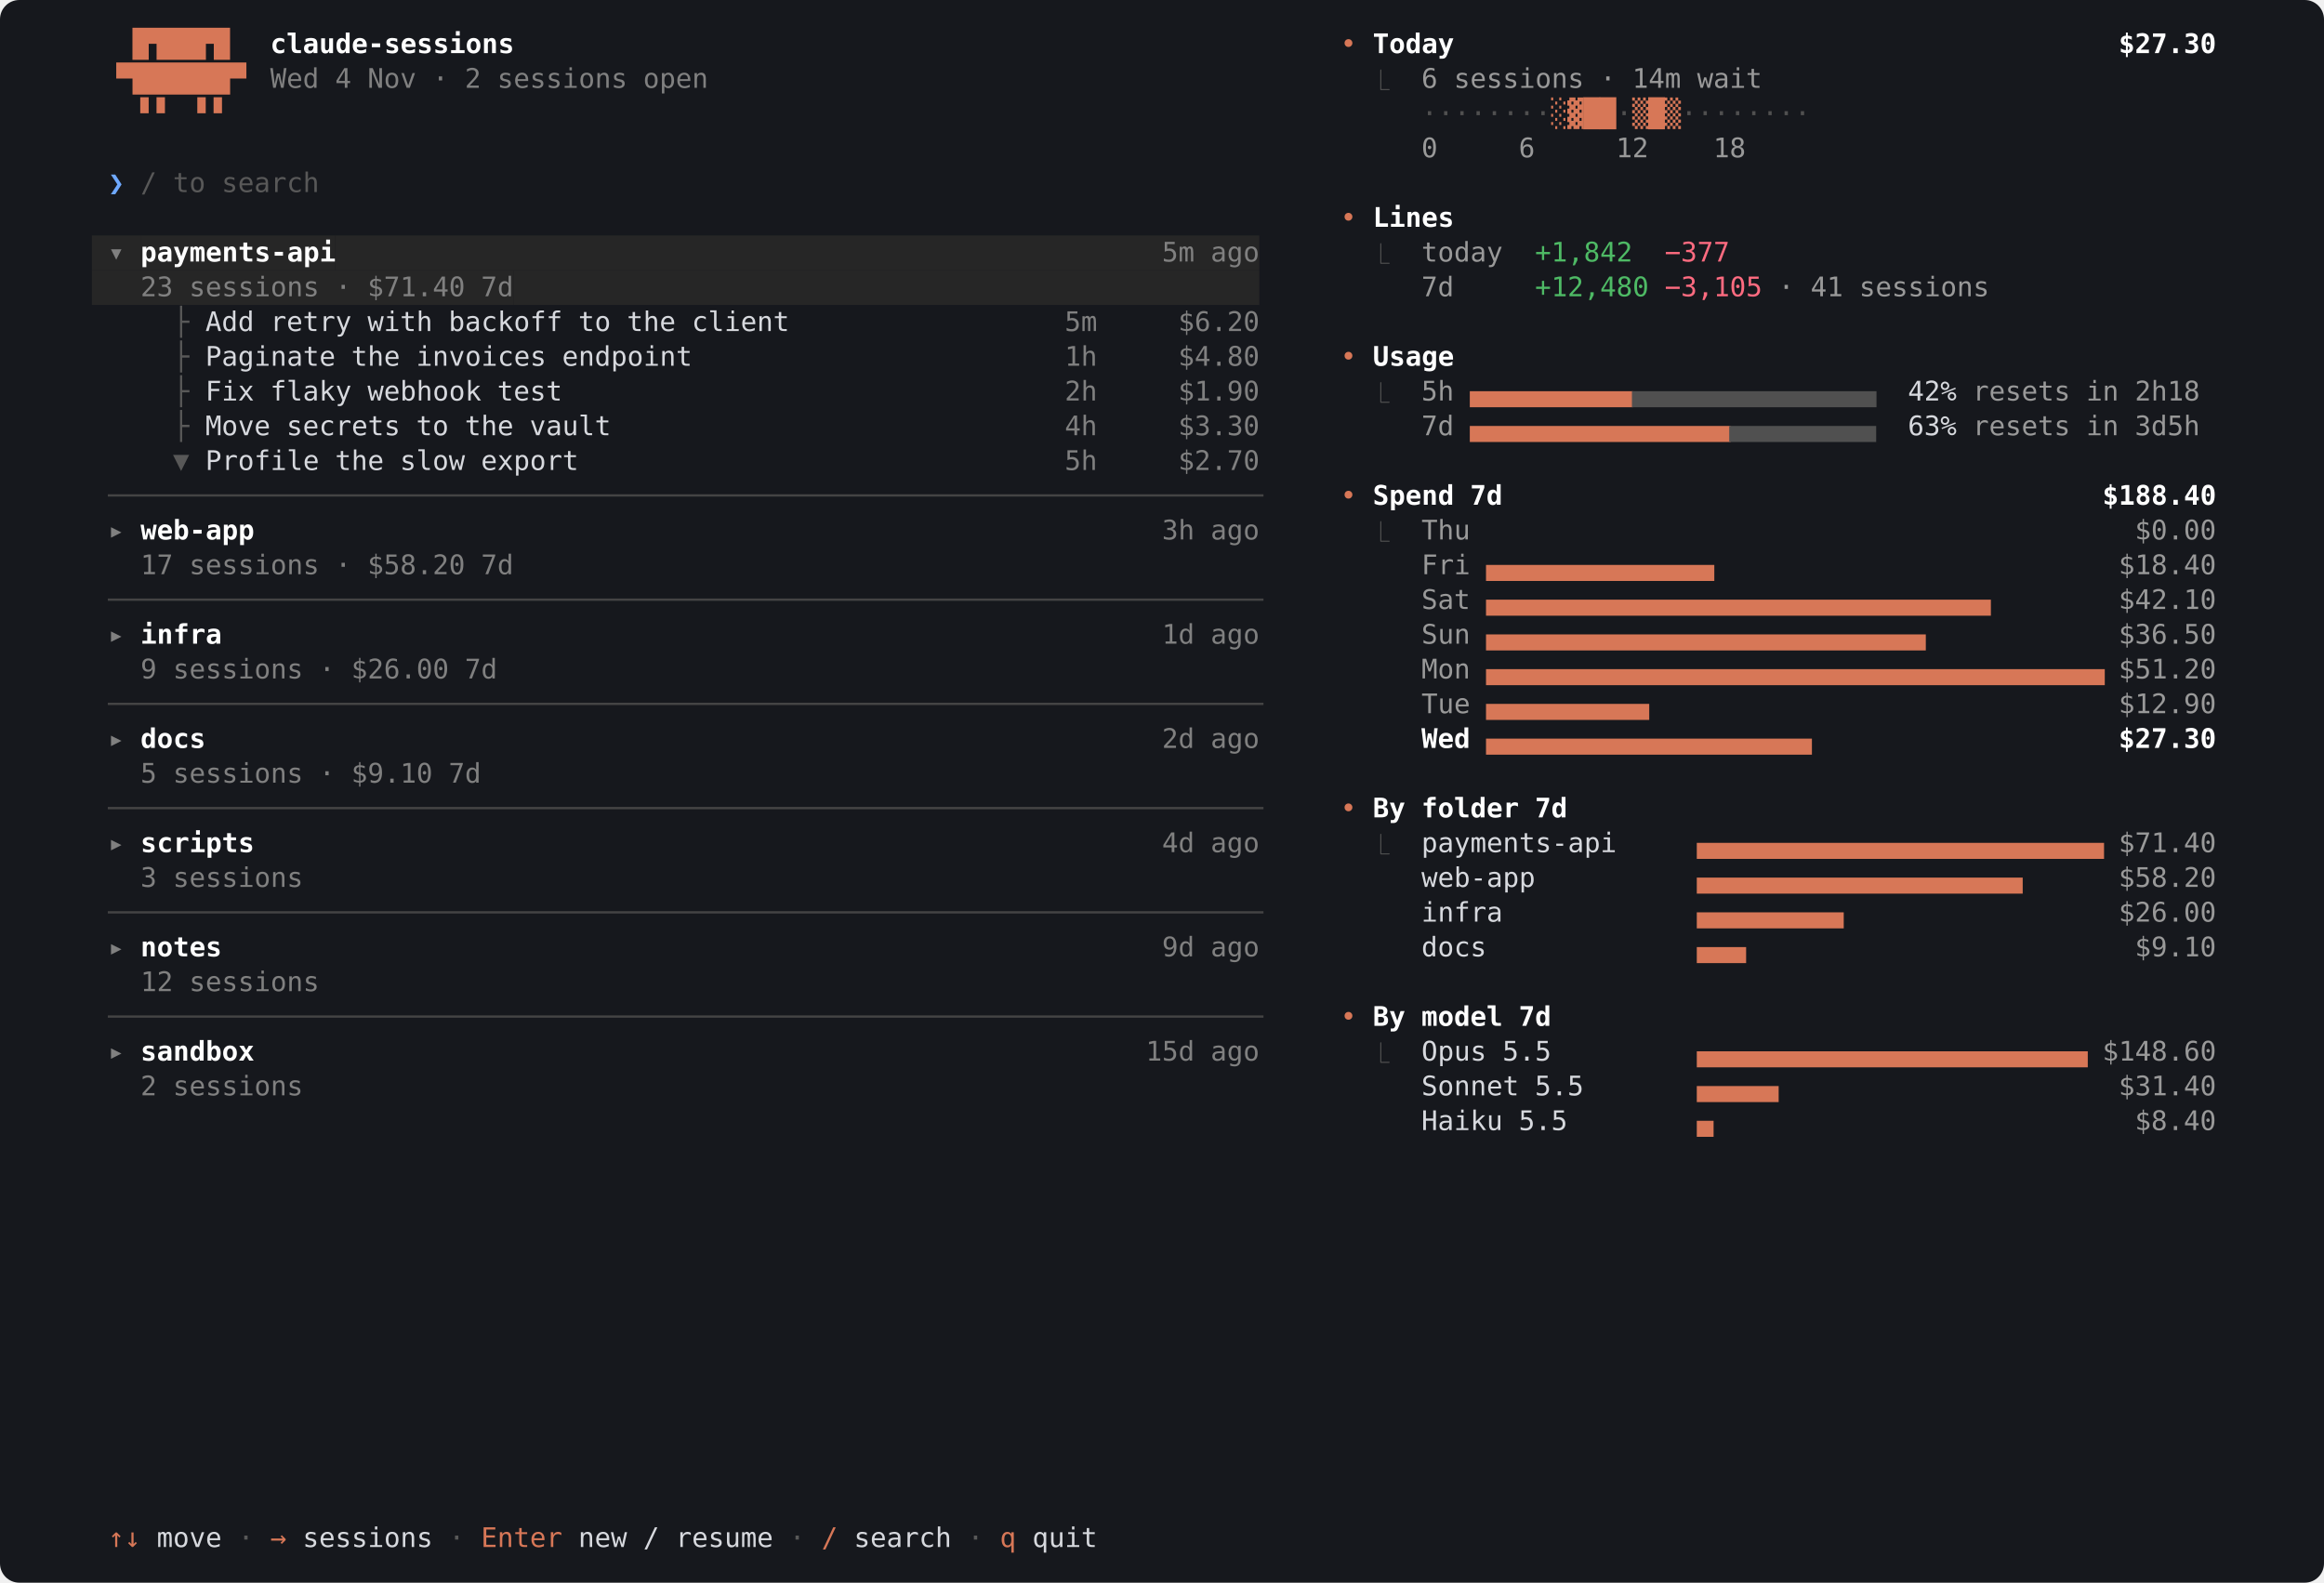
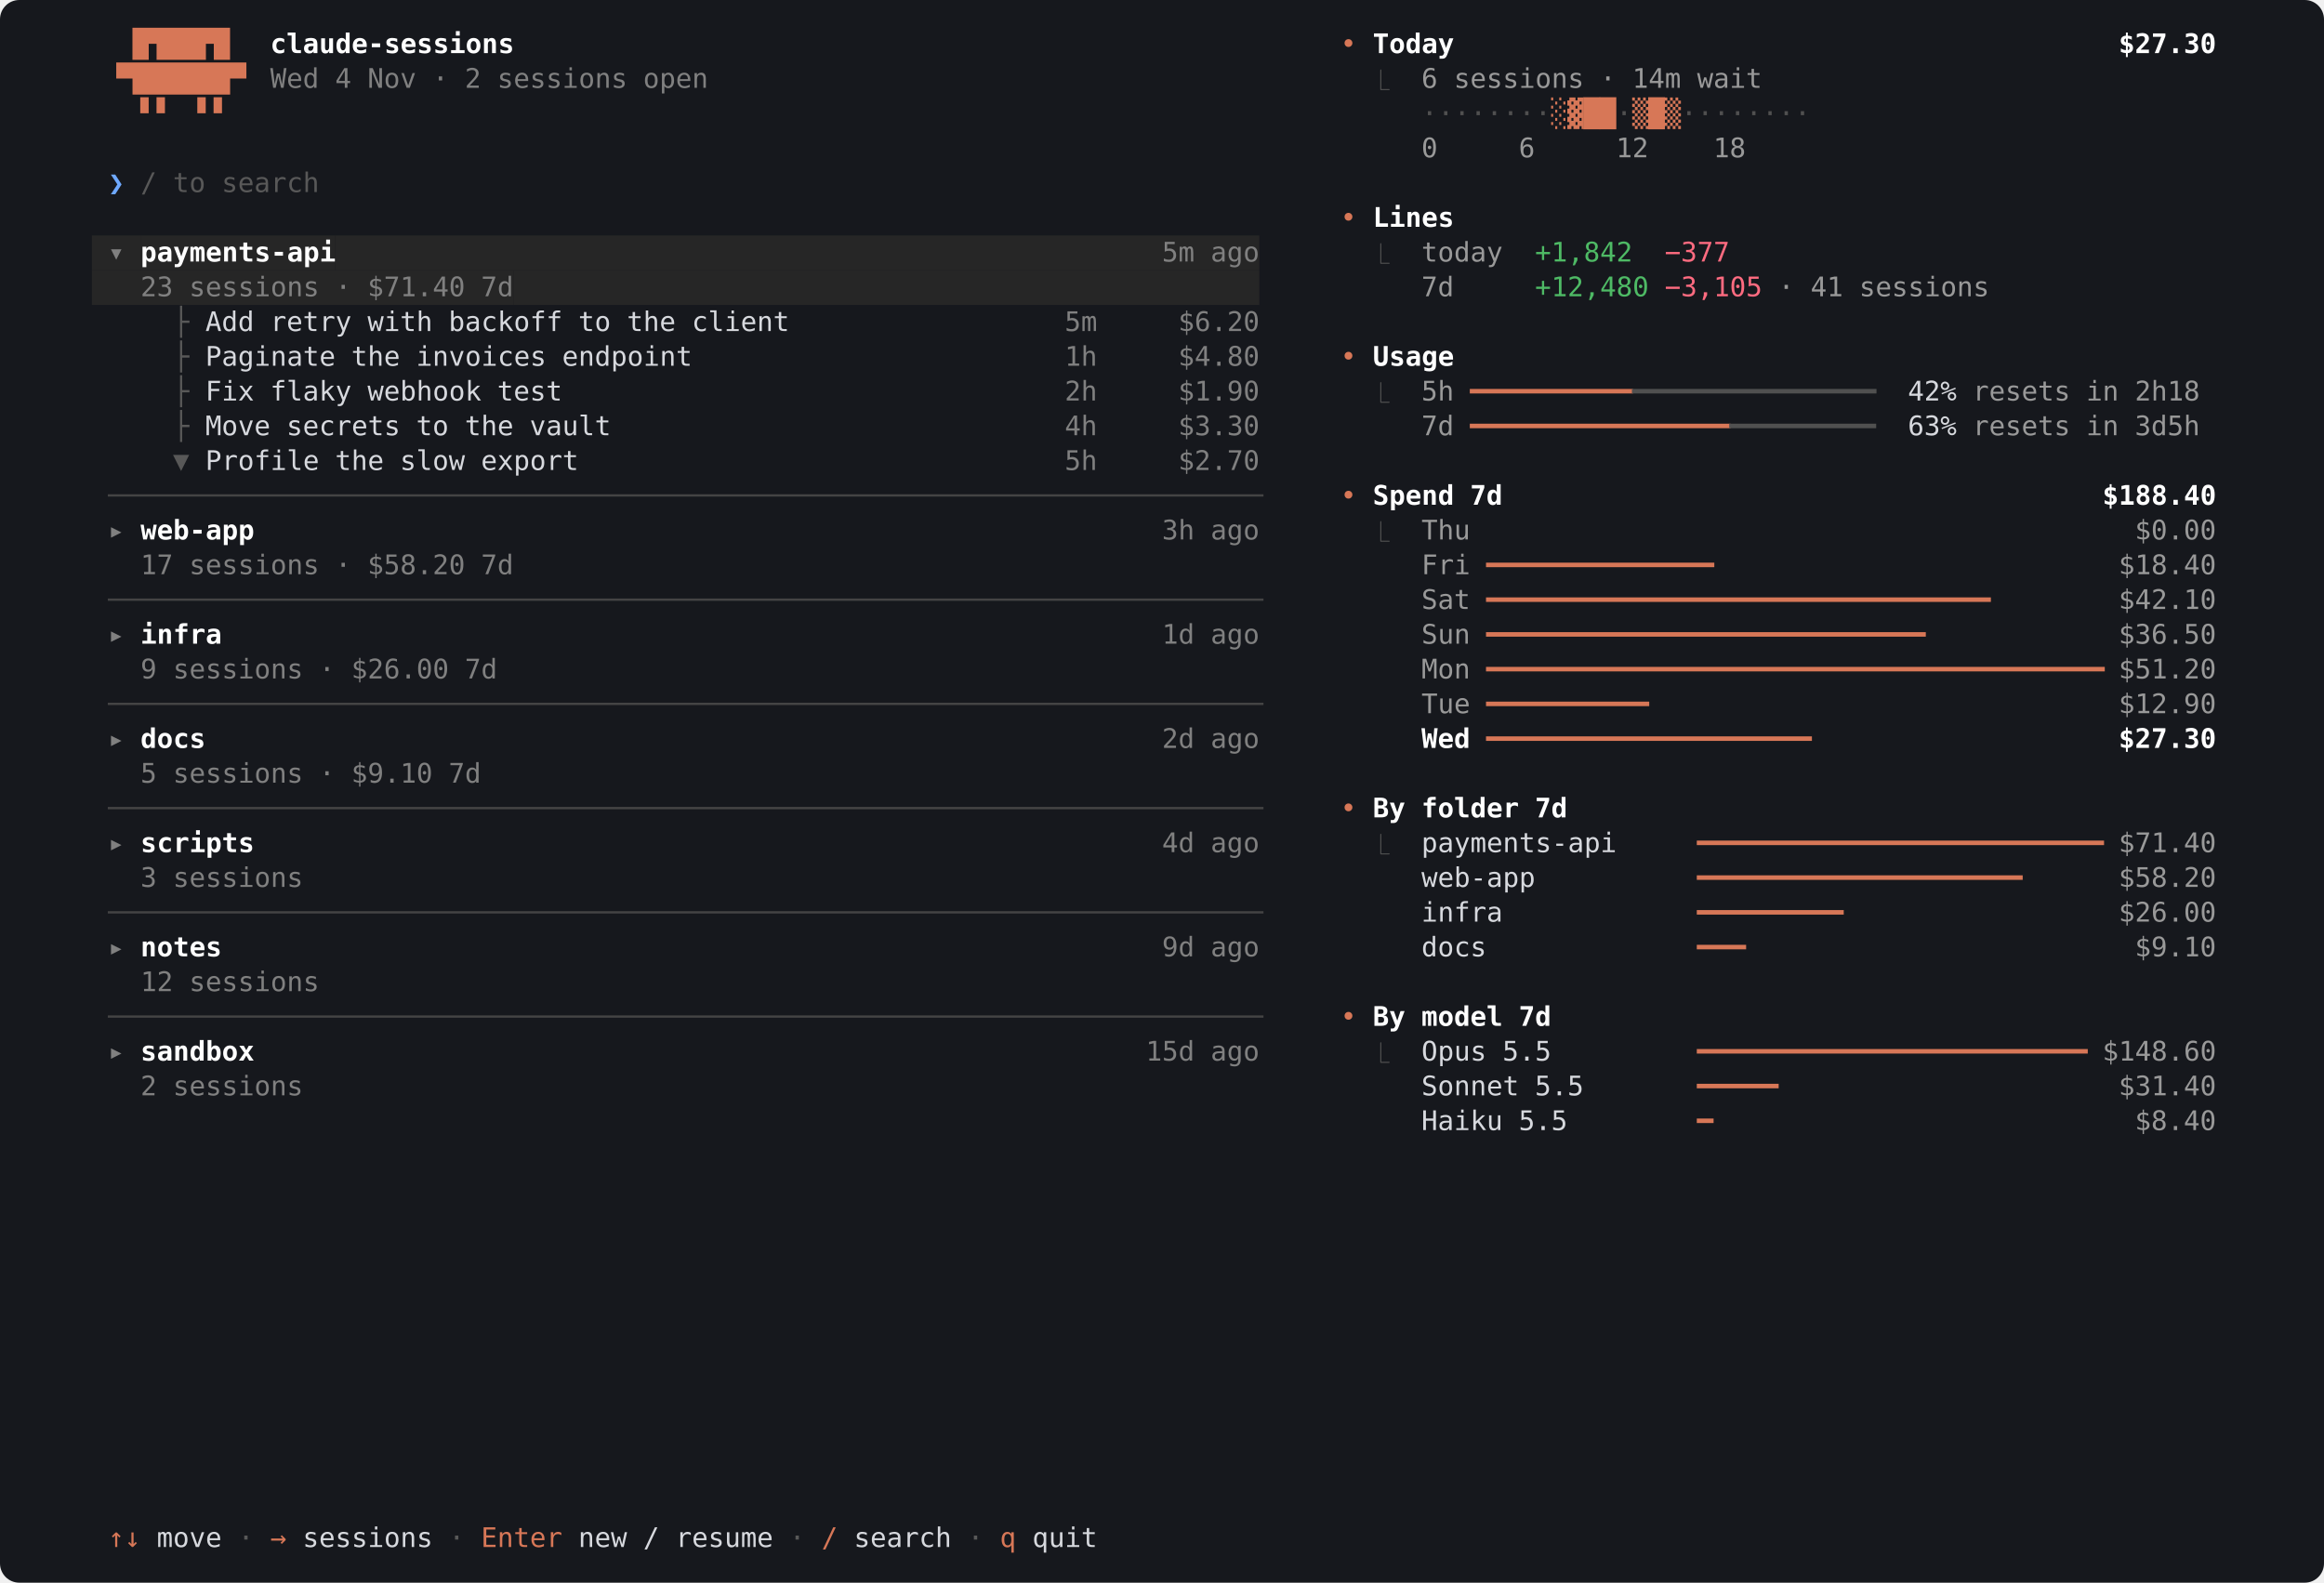
<svg xmlns="http://www.w3.org/2000/svg" width="1204" height="820" viewBox="0 0 1204 820">
  <rect width="100%" height="100%" rx="10" fill="#16181d" />
  <rect x="47.6" y="122" width="25.2" height="18" fill="#262626" />
  <rect x="72.8" y="122" width="100.8" height="18" fill="#262626" />
  <rect x="173.6" y="122" width="428.4" height="18" fill="#262626" />
  <rect x="602.0" y="122" width="50.4" height="18" fill="#262626" />
  <rect x="47.6" y="140" width="218.4" height="18" fill="#262626" />
  <rect x="266.0" y="140" width="386.4" height="18" fill="#262626" />
  <g font-family="JetBrains Mono, DejaVu Sans Mono, Menlo, monospace" font-size="14" xml:space="preserve">
    <text x="64.4" y="27.5" fill="#d77757" textLength="58.8" lengthAdjust="spacingAndGlyphs">▐▛███▜▌</text>
    <text x="140.0" y="27.5" fill="#ffffff" font-weight="bold" textLength="126.0" lengthAdjust="spacingAndGlyphs">claude-sessions</text>
    <text x="694.4" y="27.5" fill="#d77757" textLength="8.4" lengthAdjust="spacingAndGlyphs">•</text>
    <text x="711.2" y="27.5" fill="#ffffff" font-weight="bold" textLength="42.0" lengthAdjust="spacingAndGlyphs">Today</text>
    <text x="1097.6" y="27.5" fill="#ffffff" font-weight="bold" textLength="50.4" lengthAdjust="spacingAndGlyphs">$27.30</text>
    <text x="56.0" y="45.5" fill="#d77757" textLength="75.6" lengthAdjust="spacingAndGlyphs">▝▜█████▛▘</text>
    <text x="140.0" y="45.5" fill="#808080" textLength="25.2" lengthAdjust="spacingAndGlyphs">Wed</text>
    <text x="173.6" y="45.5" fill="#808080" textLength="8.4" lengthAdjust="spacingAndGlyphs">4</text>
    <text x="190.4" y="45.5" fill="#808080" textLength="25.2" lengthAdjust="spacingAndGlyphs">Nov</text>
    <text x="224.0" y="45.5" fill="#808080" textLength="8.4" lengthAdjust="spacingAndGlyphs">·</text>
    <text x="240.8" y="45.5" fill="#808080" textLength="8.4" lengthAdjust="spacingAndGlyphs">2</text>
    <text x="257.6" y="45.5" fill="#808080" textLength="67.2" lengthAdjust="spacingAndGlyphs">sessions</text>
    <text x="333.2" y="45.5" fill="#808080" textLength="33.6" lengthAdjust="spacingAndGlyphs">open</text>
    <text x="711.2" y="45.5" fill="#505050" textLength="8.4" lengthAdjust="spacingAndGlyphs">⎿</text>
    <text x="736.4" y="45.5" fill="#999999" textLength="8.4" lengthAdjust="spacingAndGlyphs">6</text>
    <text x="753.2" y="45.5" fill="#999999" textLength="67.2" lengthAdjust="spacingAndGlyphs">sessions</text>
    <text x="828.8" y="45.5" fill="#999999" textLength="8.4" lengthAdjust="spacingAndGlyphs">·</text>
    <text x="845.6" y="45.5" fill="#999999" textLength="25.2" lengthAdjust="spacingAndGlyphs">14m</text>
    <text x="879.2" y="45.5" fill="#999999" textLength="33.6" lengthAdjust="spacingAndGlyphs">wait</text>
    <text x="72.8" y="63.5" fill="#d77757" textLength="16.8" lengthAdjust="spacingAndGlyphs">▘▘</text>
    <text x="98.0" y="63.5" fill="#d77757" textLength="16.8" lengthAdjust="spacingAndGlyphs">▝▝</text>
    <text x="736.4" y="63.5" fill="#505050" textLength="8.4" lengthAdjust="spacingAndGlyphs">·</text>
    <text x="744.8" y="63.5" fill="#505050" textLength="8.4" lengthAdjust="spacingAndGlyphs">·</text>
    <text x="753.2" y="63.5" fill="#505050" textLength="8.4" lengthAdjust="spacingAndGlyphs">·</text>
    <text x="761.6" y="63.5" fill="#505050" textLength="8.4" lengthAdjust="spacingAndGlyphs">·</text>
    <text x="770.0" y="63.5" fill="#505050" textLength="8.4" lengthAdjust="spacingAndGlyphs">·</text>
    <text x="778.4" y="63.5" fill="#505050" textLength="8.4" lengthAdjust="spacingAndGlyphs">·</text>
    <text x="786.8" y="63.5" fill="#505050" textLength="8.4" lengthAdjust="spacingAndGlyphs">·</text>
    <text x="795.2" y="63.5" fill="#505050" textLength="8.4" lengthAdjust="spacingAndGlyphs">·</text>
    <text x="803.6" y="63.5" fill="#d77757" textLength="8.4" lengthAdjust="spacingAndGlyphs">░</text>
    <text x="812.0" y="63.5" fill="#d77757" textLength="8.4" lengthAdjust="spacingAndGlyphs">▓</text>
    <text x="820.4" y="63.5" fill="#d77757" textLength="8.4" lengthAdjust="spacingAndGlyphs">█</text>
    <text x="828.8" y="63.5" fill="#d77757" textLength="8.4" lengthAdjust="spacingAndGlyphs">█</text>
    <text x="837.2" y="63.5" fill="#505050" textLength="8.4" lengthAdjust="spacingAndGlyphs">·</text>
    <text x="845.6" y="63.5" fill="#d77757" textLength="8.4" lengthAdjust="spacingAndGlyphs">▒</text>
    <text x="854.0" y="63.5" fill="#d77757" textLength="8.4" lengthAdjust="spacingAndGlyphs">█</text>
    <text x="862.4" y="63.5" fill="#d77757" textLength="8.4" lengthAdjust="spacingAndGlyphs">▒</text>
    <text x="870.8" y="63.5" fill="#505050" textLength="8.4" lengthAdjust="spacingAndGlyphs">·</text>
    <text x="879.2" y="63.5" fill="#505050" textLength="8.4" lengthAdjust="spacingAndGlyphs">·</text>
    <text x="887.6" y="63.5" fill="#505050" textLength="8.4" lengthAdjust="spacingAndGlyphs">·</text>
    <text x="896.0" y="63.5" fill="#505050" textLength="8.4" lengthAdjust="spacingAndGlyphs">·</text>
    <text x="904.4" y="63.5" fill="#505050" textLength="8.4" lengthAdjust="spacingAndGlyphs">·</text>
    <text x="912.8" y="63.5" fill="#505050" textLength="8.4" lengthAdjust="spacingAndGlyphs">·</text>
    <text x="921.2" y="63.5" fill="#505050" textLength="8.4" lengthAdjust="spacingAndGlyphs">·</text>
    <text x="929.6" y="63.5" fill="#505050" textLength="8.4" lengthAdjust="spacingAndGlyphs">·</text>
    <text x="736.4" y="81.5" fill="#999999" textLength="8.4" lengthAdjust="spacingAndGlyphs">0</text>
    <text x="786.8" y="81.5" fill="#999999" textLength="8.4" lengthAdjust="spacingAndGlyphs">6</text>
    <text x="837.2" y="81.5" fill="#999999" textLength="16.8" lengthAdjust="spacingAndGlyphs">12</text>
    <text x="887.6" y="81.5" fill="#999999" textLength="16.8" lengthAdjust="spacingAndGlyphs">18</text>
    <text x="56.0" y="99.5" fill="#6ea8ff" textLength="8.4" lengthAdjust="spacingAndGlyphs">❯</text>
    <text x="72.8" y="99.5" fill="#585858" textLength="8.4" lengthAdjust="spacingAndGlyphs">/</text>
    <text x="89.6" y="99.5" fill="#585858" textLength="16.8" lengthAdjust="spacingAndGlyphs">to</text>
    <text x="114.8" y="99.5" fill="#585858" textLength="50.4" lengthAdjust="spacingAndGlyphs">search</text>
    <text x="694.4" y="117.5" fill="#d77757" textLength="8.4" lengthAdjust="spacingAndGlyphs">•</text>
    <text x="711.2" y="117.5" fill="#ffffff" font-weight="bold" textLength="42.0" lengthAdjust="spacingAndGlyphs">Lines</text>
    <text x="56.0" y="135.5" fill="#808080" textLength="8.4" lengthAdjust="spacingAndGlyphs">▾</text>
    <text x="72.8" y="135.5" fill="#ffffff" font-weight="bold" textLength="100.8" lengthAdjust="spacingAndGlyphs">payments-api</text>
    <text x="602.0" y="135.5" fill="#808080" textLength="16.8" lengthAdjust="spacingAndGlyphs">5m</text>
    <text x="627.2" y="135.5" fill="#808080" textLength="25.2" lengthAdjust="spacingAndGlyphs">ago</text>
    <text x="711.2" y="135.5" fill="#505050" textLength="8.4" lengthAdjust="spacingAndGlyphs">⎿</text>
    <text x="736.4" y="135.5" fill="#999999" textLength="42.0" lengthAdjust="spacingAndGlyphs">today</text>
    <text x="795.2" y="135.5" fill="#4eba65" textLength="50.4" lengthAdjust="spacingAndGlyphs">+1,842</text>
    <text x="862.4" y="135.5" fill="#ff6b80" textLength="33.6" lengthAdjust="spacingAndGlyphs">−377</text>
    <text x="72.8" y="153.5" fill="#808080" textLength="16.8" lengthAdjust="spacingAndGlyphs">23</text>
    <text x="98.0" y="153.5" fill="#808080" textLength="67.2" lengthAdjust="spacingAndGlyphs">sessions</text>
    <text x="173.6" y="153.5" fill="#808080" textLength="8.4" lengthAdjust="spacingAndGlyphs">·</text>
    <text x="190.4" y="153.5" fill="#808080" textLength="50.4" lengthAdjust="spacingAndGlyphs">$71.40</text>
    <text x="249.2" y="153.5" fill="#808080" textLength="16.8" lengthAdjust="spacingAndGlyphs">7d</text>
    <text x="736.4" y="153.5" fill="#999999" textLength="16.8" lengthAdjust="spacingAndGlyphs">7d</text>
    <text x="795.2" y="153.5" fill="#4eba65" textLength="58.8" lengthAdjust="spacingAndGlyphs">+12,480</text>
    <text x="862.4" y="153.5" fill="#ff6b80" textLength="50.4" lengthAdjust="spacingAndGlyphs">−3,105</text>
    <text x="921.2" y="153.5" fill="#999999" textLength="8.4" lengthAdjust="spacingAndGlyphs">·</text>
    <text x="938.0" y="153.5" fill="#999999" textLength="16.8" lengthAdjust="spacingAndGlyphs">41</text>
    <text x="963.2" y="153.5" fill="#999999" textLength="67.2" lengthAdjust="spacingAndGlyphs">sessions</text>
    <text x="89.6" y="171.5" fill="#585858" textLength="8.4" lengthAdjust="spacingAndGlyphs">├</text>
    <text x="106.4" y="171.5" fill="#d7d9de" textLength="25.2" lengthAdjust="spacingAndGlyphs">Add</text>
    <text x="140.0" y="171.5" fill="#d7d9de" textLength="42.0" lengthAdjust="spacingAndGlyphs">retry</text>
    <text x="190.4" y="171.5" fill="#d7d9de" textLength="33.6" lengthAdjust="spacingAndGlyphs">with</text>
    <text x="232.4" y="171.5" fill="#d7d9de" textLength="58.8" lengthAdjust="spacingAndGlyphs">backoff</text>
    <text x="299.6" y="171.5" fill="#d7d9de" textLength="16.8" lengthAdjust="spacingAndGlyphs">to</text>
    <text x="324.8" y="171.5" fill="#d7d9de" textLength="25.2" lengthAdjust="spacingAndGlyphs">the</text>
    <text x="358.4" y="171.5" fill="#d7d9de" textLength="50.4" lengthAdjust="spacingAndGlyphs">client</text>
    <text x="551.6" y="171.5" fill="#808080" textLength="16.8" lengthAdjust="spacingAndGlyphs">5m</text>
    <text x="610.4" y="171.5" fill="#808080" textLength="42.0" lengthAdjust="spacingAndGlyphs">$6.20</text>
    <text x="89.6" y="189.5" fill="#585858" textLength="8.4" lengthAdjust="spacingAndGlyphs">├</text>
    <text x="106.4" y="189.5" fill="#d7d9de" textLength="67.2" lengthAdjust="spacingAndGlyphs">Paginate</text>
    <text x="182.0" y="189.5" fill="#d7d9de" textLength="25.2" lengthAdjust="spacingAndGlyphs">the</text>
    <text x="215.6" y="189.5" fill="#d7d9de" textLength="67.2" lengthAdjust="spacingAndGlyphs">invoices</text>
    <text x="291.2" y="189.5" fill="#d7d9de" textLength="67.2" lengthAdjust="spacingAndGlyphs">endpoint</text>
    <text x="551.6" y="189.5" fill="#808080" textLength="16.8" lengthAdjust="spacingAndGlyphs">1h</text>
    <text x="610.4" y="189.5" fill="#808080" textLength="42.0" lengthAdjust="spacingAndGlyphs">$4.80</text>
    <text x="694.4" y="189.5" fill="#d77757" textLength="8.4" lengthAdjust="spacingAndGlyphs">•</text>
    <text x="711.2" y="189.5" fill="#ffffff" font-weight="bold" textLength="42.0" lengthAdjust="spacingAndGlyphs">Usage</text>
    <text x="89.6" y="207.5" fill="#585858" textLength="8.4" lengthAdjust="spacingAndGlyphs">├</text>
    <text x="106.4" y="207.5" fill="#d7d9de" textLength="25.2" lengthAdjust="spacingAndGlyphs">Fix</text>
    <text x="140.0" y="207.5" fill="#d7d9de" textLength="42.0" lengthAdjust="spacingAndGlyphs">flaky</text>
    <text x="190.4" y="207.5" fill="#d7d9de" textLength="58.8" lengthAdjust="spacingAndGlyphs">webhook</text>
    <text x="257.6" y="207.5" fill="#d7d9de" textLength="33.6" lengthAdjust="spacingAndGlyphs">test</text>
    <text x="551.6" y="207.5" fill="#808080" textLength="16.8" lengthAdjust="spacingAndGlyphs">2h</text>
    <text x="610.4" y="207.5" fill="#808080" textLength="42.0" lengthAdjust="spacingAndGlyphs">$1.90</text>
    <text x="711.2" y="207.5" fill="#505050" textLength="8.4" lengthAdjust="spacingAndGlyphs">⎿</text>
    <text x="736.4" y="207.5" fill="#999999" textLength="16.8" lengthAdjust="spacingAndGlyphs">5h</text>
-     <text x="761.6" y="207.5" fill="#d77757" textLength="84.0" lengthAdjust="spacingAndGlyphs">▄▄▄▄▄▄▄▄▄▄</text>
-     <text x="845.6" y="207.5" fill="#505050" textLength="126.0" lengthAdjust="spacingAndGlyphs">▄▄▄▄▄▄▄▄▄▄▄▄▄▄▄</text>
+     <text x="761.6" y="207.5" fill="#d77757" textLength="84.0" lengthAdjust="spacingAndGlyphs">━━━━━━━━━━</text>
+     <text x="845.6" y="207.5" fill="#505050" textLength="126.0" lengthAdjust="spacingAndGlyphs">━━━━━━━━━━━━━━━</text>
    <text x="988.4" y="207.5" fill="#d7d9de" textLength="25.2" lengthAdjust="spacingAndGlyphs">42%</text>
    <text x="1022.0" y="207.5" fill="#999999" textLength="50.4" lengthAdjust="spacingAndGlyphs">resets</text>
    <text x="1080.8" y="207.5" fill="#999999" textLength="16.8" lengthAdjust="spacingAndGlyphs">in</text>
    <text x="1106.0" y="207.5" fill="#999999" textLength="33.6" lengthAdjust="spacingAndGlyphs">2h18</text>
    <text x="89.6" y="225.5" fill="#585858" textLength="8.4" lengthAdjust="spacingAndGlyphs">├</text>
    <text x="106.4" y="225.5" fill="#d7d9de" textLength="33.6" lengthAdjust="spacingAndGlyphs">Move</text>
    <text x="148.4" y="225.5" fill="#d7d9de" textLength="58.8" lengthAdjust="spacingAndGlyphs">secrets</text>
    <text x="215.6" y="225.5" fill="#d7d9de" textLength="16.8" lengthAdjust="spacingAndGlyphs">to</text>
    <text x="240.8" y="225.5" fill="#d7d9de" textLength="25.2" lengthAdjust="spacingAndGlyphs">the</text>
    <text x="274.4" y="225.5" fill="#d7d9de" textLength="42.0" lengthAdjust="spacingAndGlyphs">vault</text>
    <text x="551.6" y="225.5" fill="#808080" textLength="16.8" lengthAdjust="spacingAndGlyphs">4h</text>
    <text x="610.4" y="225.5" fill="#808080" textLength="42.0" lengthAdjust="spacingAndGlyphs">$3.30</text>
    <text x="736.4" y="225.5" fill="#999999" textLength="16.8" lengthAdjust="spacingAndGlyphs">7d</text>
-     <text x="761.6" y="225.5" fill="#d77757" textLength="134.4" lengthAdjust="spacingAndGlyphs">▄▄▄▄▄▄▄▄▄▄▄▄▄▄▄▄</text>
-     <text x="896.0" y="225.5" fill="#505050" textLength="75.6" lengthAdjust="spacingAndGlyphs">▄▄▄▄▄▄▄▄▄</text>
+     <text x="761.6" y="225.5" fill="#d77757" textLength="134.4" lengthAdjust="spacingAndGlyphs">━━━━━━━━━━━━━━━━</text>
+     <text x="896.0" y="225.5" fill="#505050" textLength="75.6" lengthAdjust="spacingAndGlyphs">━━━━━━━━━</text>
    <text x="988.4" y="225.5" fill="#d7d9de" textLength="25.2" lengthAdjust="spacingAndGlyphs">63%</text>
    <text x="1022.0" y="225.5" fill="#999999" textLength="50.4" lengthAdjust="spacingAndGlyphs">resets</text>
    <text x="1080.8" y="225.5" fill="#999999" textLength="16.8" lengthAdjust="spacingAndGlyphs">in</text>
    <text x="1106.0" y="225.5" fill="#999999" textLength="33.6" lengthAdjust="spacingAndGlyphs">3d5h</text>
    <text x="89.6" y="243.5" fill="#585858" textLength="8.4" lengthAdjust="spacingAndGlyphs">▼</text>
    <text x="106.4" y="243.5" fill="#d7d9de" textLength="58.8" lengthAdjust="spacingAndGlyphs">Profile</text>
    <text x="173.6" y="243.5" fill="#d7d9de" textLength="25.2" lengthAdjust="spacingAndGlyphs">the</text>
    <text x="207.2" y="243.5" fill="#d7d9de" textLength="33.6" lengthAdjust="spacingAndGlyphs">slow</text>
    <text x="249.2" y="243.5" fill="#d7d9de" textLength="50.4" lengthAdjust="spacingAndGlyphs">export</text>
    <text x="551.6" y="243.5" fill="#808080" textLength="16.8" lengthAdjust="spacingAndGlyphs">5h</text>
    <text x="610.4" y="243.5" fill="#808080" textLength="42.0" lengthAdjust="spacingAndGlyphs">$2.70</text>
    <text x="56.0" y="261.5" fill="#444444" textLength="596.4" lengthAdjust="spacingAndGlyphs">───────────────────────────────────────────────────────────────────────</text>
    <text x="694.4" y="261.5" fill="#d77757" textLength="8.4" lengthAdjust="spacingAndGlyphs">•</text>
    <text x="711.2" y="261.5" fill="#ffffff" font-weight="bold" textLength="42.0" lengthAdjust="spacingAndGlyphs">Spend</text>
    <text x="761.6" y="261.5" fill="#ffffff" font-weight="bold" textLength="16.8" lengthAdjust="spacingAndGlyphs">7d</text>
    <text x="1089.2" y="261.5" fill="#ffffff" font-weight="bold" textLength="58.8" lengthAdjust="spacingAndGlyphs">$188.40</text>
    <text x="56.0" y="279.5" fill="#808080" textLength="8.4" lengthAdjust="spacingAndGlyphs">▸</text>
    <text x="72.8" y="279.5" fill="#ffffff" font-weight="bold" textLength="58.8" lengthAdjust="spacingAndGlyphs">web-app</text>
    <text x="602.0" y="279.5" fill="#808080" textLength="16.8" lengthAdjust="spacingAndGlyphs">3h</text>
    <text x="627.2" y="279.5" fill="#808080" textLength="25.2" lengthAdjust="spacingAndGlyphs">ago</text>
    <text x="711.2" y="279.5" fill="#505050" textLength="8.4" lengthAdjust="spacingAndGlyphs">⎿</text>
    <text x="736.4" y="279.5" fill="#999999" textLength="25.2" lengthAdjust="spacingAndGlyphs">Thu</text>
    <text x="1106.0" y="279.5" fill="#999999" textLength="42.0" lengthAdjust="spacingAndGlyphs">$0.00</text>
    <text x="72.8" y="297.5" fill="#808080" textLength="16.8" lengthAdjust="spacingAndGlyphs">17</text>
    <text x="98.0" y="297.5" fill="#808080" textLength="67.2" lengthAdjust="spacingAndGlyphs">sessions</text>
    <text x="173.6" y="297.5" fill="#808080" textLength="8.4" lengthAdjust="spacingAndGlyphs">·</text>
    <text x="190.4" y="297.5" fill="#808080" textLength="50.4" lengthAdjust="spacingAndGlyphs">$58.20</text>
    <text x="249.2" y="297.5" fill="#808080" textLength="16.8" lengthAdjust="spacingAndGlyphs">7d</text>
    <text x="736.4" y="297.5" fill="#999999" textLength="25.2" lengthAdjust="spacingAndGlyphs">Fri</text>
-     <text x="770.0" y="297.5" fill="#d77757" textLength="117.6" lengthAdjust="spacingAndGlyphs">▄▄▄▄▄▄▄▄▄▄▄▄▄▄</text>
+     <text x="770.0" y="297.5" fill="#d77757" textLength="117.6" lengthAdjust="spacingAndGlyphs">━━━━━━━━━━━━━━</text>
    <text x="1097.6" y="297.5" fill="#999999" textLength="50.4" lengthAdjust="spacingAndGlyphs">$18.40</text>
    <text x="56.0" y="315.5" fill="#444444" textLength="596.4" lengthAdjust="spacingAndGlyphs">───────────────────────────────────────────────────────────────────────</text>
    <text x="736.4" y="315.5" fill="#999999" textLength="25.2" lengthAdjust="spacingAndGlyphs">Sat</text>
-     <text x="770.0" y="315.5" fill="#d77757" textLength="260.4" lengthAdjust="spacingAndGlyphs">▄▄▄▄▄▄▄▄▄▄▄▄▄▄▄▄▄▄▄▄▄▄▄▄▄▄▄▄▄▄▄</text>
+     <text x="770.0" y="315.5" fill="#d77757" textLength="260.4" lengthAdjust="spacingAndGlyphs">━━━━━━━━━━━━━━━━━━━━━━━━━━━━━━━</text>
    <text x="1097.6" y="315.5" fill="#999999" textLength="50.4" lengthAdjust="spacingAndGlyphs">$42.10</text>
    <text x="56.0" y="333.5" fill="#808080" textLength="8.4" lengthAdjust="spacingAndGlyphs">▸</text>
    <text x="72.8" y="333.5" fill="#ffffff" font-weight="bold" textLength="42.0" lengthAdjust="spacingAndGlyphs">infra</text>
    <text x="602.0" y="333.5" fill="#808080" textLength="16.8" lengthAdjust="spacingAndGlyphs">1d</text>
    <text x="627.2" y="333.5" fill="#808080" textLength="25.2" lengthAdjust="spacingAndGlyphs">ago</text>
    <text x="736.4" y="333.5" fill="#999999" textLength="25.2" lengthAdjust="spacingAndGlyphs">Sun</text>
-     <text x="770.0" y="333.5" fill="#d77757" textLength="226.8" lengthAdjust="spacingAndGlyphs">▄▄▄▄▄▄▄▄▄▄▄▄▄▄▄▄▄▄▄▄▄▄▄▄▄▄▄</text>
+     <text x="770.0" y="333.5" fill="#d77757" textLength="226.8" lengthAdjust="spacingAndGlyphs">━━━━━━━━━━━━━━━━━━━━━━━━━━━</text>
    <text x="1097.6" y="333.5" fill="#999999" textLength="50.4" lengthAdjust="spacingAndGlyphs">$36.50</text>
    <text x="72.8" y="351.5" fill="#808080" textLength="8.4" lengthAdjust="spacingAndGlyphs">9</text>
    <text x="89.6" y="351.5" fill="#808080" textLength="67.2" lengthAdjust="spacingAndGlyphs">sessions</text>
    <text x="165.2" y="351.5" fill="#808080" textLength="8.4" lengthAdjust="spacingAndGlyphs">·</text>
    <text x="182.0" y="351.5" fill="#808080" textLength="50.4" lengthAdjust="spacingAndGlyphs">$26.00</text>
    <text x="240.8" y="351.5" fill="#808080" textLength="16.8" lengthAdjust="spacingAndGlyphs">7d</text>
    <text x="736.4" y="351.5" fill="#999999" textLength="25.2" lengthAdjust="spacingAndGlyphs">Mon</text>
-     <text x="770.0" y="351.5" fill="#d77757" textLength="319.2" lengthAdjust="spacingAndGlyphs">▄▄▄▄▄▄▄▄▄▄▄▄▄▄▄▄▄▄▄▄▄▄▄▄▄▄▄▄▄▄▄▄▄▄▄▄▄▄</text>
+     <text x="770.0" y="351.5" fill="#d77757" textLength="319.2" lengthAdjust="spacingAndGlyphs">━━━━━━━━━━━━━━━━━━━━━━━━━━━━━━━━━━━━━━</text>
    <text x="1097.6" y="351.5" fill="#999999" textLength="50.4" lengthAdjust="spacingAndGlyphs">$51.20</text>
    <text x="56.0" y="369.5" fill="#444444" textLength="596.4" lengthAdjust="spacingAndGlyphs">───────────────────────────────────────────────────────────────────────</text>
    <text x="736.4" y="369.5" fill="#999999" textLength="25.2" lengthAdjust="spacingAndGlyphs">Tue</text>
-     <text x="770.0" y="369.5" fill="#d77757" textLength="84.0" lengthAdjust="spacingAndGlyphs">▄▄▄▄▄▄▄▄▄▄</text>
+     <text x="770.0" y="369.5" fill="#d77757" textLength="84.0" lengthAdjust="spacingAndGlyphs">━━━━━━━━━━</text>
    <text x="1097.6" y="369.5" fill="#999999" textLength="50.4" lengthAdjust="spacingAndGlyphs">$12.90</text>
    <text x="56.0" y="387.5" fill="#808080" textLength="8.4" lengthAdjust="spacingAndGlyphs">▸</text>
    <text x="72.8" y="387.5" fill="#ffffff" font-weight="bold" textLength="33.6" lengthAdjust="spacingAndGlyphs">docs</text>
    <text x="602.0" y="387.5" fill="#808080" textLength="16.8" lengthAdjust="spacingAndGlyphs">2d</text>
    <text x="627.2" y="387.5" fill="#808080" textLength="25.2" lengthAdjust="spacingAndGlyphs">ago</text>
    <text x="736.4" y="387.5" fill="#ffffff" font-weight="bold" textLength="25.2" lengthAdjust="spacingAndGlyphs">Wed</text>
-     <text x="770.0" y="387.5" fill="#d77757" textLength="168.0" lengthAdjust="spacingAndGlyphs">▄▄▄▄▄▄▄▄▄▄▄▄▄▄▄▄▄▄▄▄</text>
+     <text x="770.0" y="387.5" fill="#d77757" textLength="168.0" lengthAdjust="spacingAndGlyphs">━━━━━━━━━━━━━━━━━━━━</text>
    <text x="1097.6" y="387.5" fill="#ffffff" font-weight="bold" textLength="50.4" lengthAdjust="spacingAndGlyphs">$27.30</text>
    <text x="72.8" y="405.5" fill="#808080" textLength="8.4" lengthAdjust="spacingAndGlyphs">5</text>
    <text x="89.6" y="405.5" fill="#808080" textLength="67.2" lengthAdjust="spacingAndGlyphs">sessions</text>
    <text x="165.2" y="405.5" fill="#808080" textLength="8.4" lengthAdjust="spacingAndGlyphs">·</text>
    <text x="182.0" y="405.5" fill="#808080" textLength="42.0" lengthAdjust="spacingAndGlyphs">$9.10</text>
    <text x="232.4" y="405.5" fill="#808080" textLength="16.8" lengthAdjust="spacingAndGlyphs">7d</text>
    <text x="56.0" y="423.5" fill="#444444" textLength="596.4" lengthAdjust="spacingAndGlyphs">───────────────────────────────────────────────────────────────────────</text>
    <text x="694.4" y="423.5" fill="#d77757" textLength="8.4" lengthAdjust="spacingAndGlyphs">•</text>
    <text x="711.2" y="423.5" fill="#ffffff" font-weight="bold" textLength="16.8" lengthAdjust="spacingAndGlyphs">By</text>
    <text x="736.4" y="423.5" fill="#ffffff" font-weight="bold" textLength="50.4" lengthAdjust="spacingAndGlyphs">folder</text>
    <text x="795.2" y="423.5" fill="#ffffff" font-weight="bold" textLength="16.8" lengthAdjust="spacingAndGlyphs">7d</text>
    <text x="56.0" y="441.5" fill="#808080" textLength="8.4" lengthAdjust="spacingAndGlyphs">▸</text>
    <text x="72.8" y="441.5" fill="#ffffff" font-weight="bold" textLength="58.8" lengthAdjust="spacingAndGlyphs">scripts</text>
    <text x="602.0" y="441.5" fill="#808080" textLength="16.8" lengthAdjust="spacingAndGlyphs">4d</text>
    <text x="627.2" y="441.5" fill="#808080" textLength="25.2" lengthAdjust="spacingAndGlyphs">ago</text>
    <text x="711.2" y="441.5" fill="#505050" textLength="8.4" lengthAdjust="spacingAndGlyphs">⎿</text>
    <text x="736.4" y="441.5" fill="#d7d9de" textLength="100.8" lengthAdjust="spacingAndGlyphs">payments-api</text>
-     <text x="879.2" y="441.5" fill="#d77757" textLength="210.0" lengthAdjust="spacingAndGlyphs">▄▄▄▄▄▄▄▄▄▄▄▄▄▄▄▄▄▄▄▄▄▄▄▄▄</text>
+     <text x="879.2" y="441.5" fill="#d77757" textLength="210.0" lengthAdjust="spacingAndGlyphs">━━━━━━━━━━━━━━━━━━━━━━━━━</text>
    <text x="1097.6" y="441.5" fill="#999999" textLength="50.4" lengthAdjust="spacingAndGlyphs">$71.40</text>
    <text x="72.8" y="459.5" fill="#808080" textLength="8.4" lengthAdjust="spacingAndGlyphs">3</text>
    <text x="89.6" y="459.5" fill="#808080" textLength="67.2" lengthAdjust="spacingAndGlyphs">sessions</text>
    <text x="736.4" y="459.5" fill="#d7d9de" textLength="58.8" lengthAdjust="spacingAndGlyphs">web-app</text>
-     <text x="879.2" y="459.5" fill="#d77757" textLength="168.0" lengthAdjust="spacingAndGlyphs">▄▄▄▄▄▄▄▄▄▄▄▄▄▄▄▄▄▄▄▄</text>
+     <text x="879.2" y="459.5" fill="#d77757" textLength="168.0" lengthAdjust="spacingAndGlyphs">━━━━━━━━━━━━━━━━━━━━</text>
    <text x="1097.6" y="459.5" fill="#999999" textLength="50.4" lengthAdjust="spacingAndGlyphs">$58.20</text>
    <text x="56.0" y="477.5" fill="#444444" textLength="596.4" lengthAdjust="spacingAndGlyphs">───────────────────────────────────────────────────────────────────────</text>
    <text x="736.4" y="477.5" fill="#d7d9de" textLength="42.0" lengthAdjust="spacingAndGlyphs">infra</text>
-     <text x="879.2" y="477.5" fill="#d77757" textLength="75.6" lengthAdjust="spacingAndGlyphs">▄▄▄▄▄▄▄▄▄</text>
+     <text x="879.2" y="477.5" fill="#d77757" textLength="75.6" lengthAdjust="spacingAndGlyphs">━━━━━━━━━</text>
    <text x="1097.6" y="477.5" fill="#999999" textLength="50.4" lengthAdjust="spacingAndGlyphs">$26.00</text>
    <text x="56.0" y="495.5" fill="#808080" textLength="8.4" lengthAdjust="spacingAndGlyphs">▸</text>
    <text x="72.8" y="495.5" fill="#ffffff" font-weight="bold" textLength="42.0" lengthAdjust="spacingAndGlyphs">notes</text>
    <text x="602.0" y="495.5" fill="#808080" textLength="16.8" lengthAdjust="spacingAndGlyphs">9d</text>
    <text x="627.2" y="495.5" fill="#808080" textLength="25.2" lengthAdjust="spacingAndGlyphs">ago</text>
    <text x="736.4" y="495.5" fill="#d7d9de" textLength="33.6" lengthAdjust="spacingAndGlyphs">docs</text>
-     <text x="879.2" y="495.5" fill="#d77757" textLength="25.2" lengthAdjust="spacingAndGlyphs">▄▄▄</text>
+     <text x="879.2" y="495.5" fill="#d77757" textLength="25.2" lengthAdjust="spacingAndGlyphs">━━━</text>
    <text x="1106.0" y="495.5" fill="#999999" textLength="42.0" lengthAdjust="spacingAndGlyphs">$9.10</text>
    <text x="72.8" y="513.5" fill="#808080" textLength="16.8" lengthAdjust="spacingAndGlyphs">12</text>
    <text x="98.0" y="513.5" fill="#808080" textLength="67.2" lengthAdjust="spacingAndGlyphs">sessions</text>
    <text x="56.0" y="531.5" fill="#444444" textLength="596.4" lengthAdjust="spacingAndGlyphs">───────────────────────────────────────────────────────────────────────</text>
    <text x="694.4" y="531.5" fill="#d77757" textLength="8.4" lengthAdjust="spacingAndGlyphs">•</text>
    <text x="711.2" y="531.5" fill="#ffffff" font-weight="bold" textLength="16.8" lengthAdjust="spacingAndGlyphs">By</text>
    <text x="736.4" y="531.5" fill="#ffffff" font-weight="bold" textLength="42.0" lengthAdjust="spacingAndGlyphs">model</text>
    <text x="786.8" y="531.5" fill="#ffffff" font-weight="bold" textLength="16.8" lengthAdjust="spacingAndGlyphs">7d</text>
    <text x="56.0" y="549.5" fill="#808080" textLength="8.4" lengthAdjust="spacingAndGlyphs">▸</text>
    <text x="72.8" y="549.5" fill="#ffffff" font-weight="bold" textLength="58.8" lengthAdjust="spacingAndGlyphs">sandbox</text>
    <text x="593.6" y="549.5" fill="#808080" textLength="25.2" lengthAdjust="spacingAndGlyphs">15d</text>
    <text x="627.2" y="549.5" fill="#808080" textLength="25.2" lengthAdjust="spacingAndGlyphs">ago</text>
    <text x="711.2" y="549.5" fill="#505050" textLength="8.4" lengthAdjust="spacingAndGlyphs">⎿</text>
    <text x="736.4" y="549.5" fill="#d7d9de" textLength="33.6" lengthAdjust="spacingAndGlyphs">Opus</text>
    <text x="778.4" y="549.5" fill="#d7d9de" textLength="25.2" lengthAdjust="spacingAndGlyphs">5.5</text>
-     <text x="879.2" y="549.5" fill="#d77757" textLength="201.6" lengthAdjust="spacingAndGlyphs">▄▄▄▄▄▄▄▄▄▄▄▄▄▄▄▄▄▄▄▄▄▄▄▄</text>
+     <text x="879.2" y="549.5" fill="#d77757" textLength="201.6" lengthAdjust="spacingAndGlyphs">━━━━━━━━━━━━━━━━━━━━━━━━</text>
    <text x="1089.2" y="549.5" fill="#999999" textLength="58.8" lengthAdjust="spacingAndGlyphs">$148.60</text>
    <text x="72.8" y="567.5" fill="#808080" textLength="8.4" lengthAdjust="spacingAndGlyphs">2</text>
    <text x="89.6" y="567.5" fill="#808080" textLength="67.2" lengthAdjust="spacingAndGlyphs">sessions</text>
    <text x="736.4" y="567.5" fill="#d7d9de" textLength="50.4" lengthAdjust="spacingAndGlyphs">Sonnet</text>
    <text x="795.2" y="567.5" fill="#d7d9de" textLength="25.2" lengthAdjust="spacingAndGlyphs">5.5</text>
-     <text x="879.2" y="567.5" fill="#d77757" textLength="42.0" lengthAdjust="spacingAndGlyphs">▄▄▄▄▄</text>
+     <text x="879.2" y="567.5" fill="#d77757" textLength="42.0" lengthAdjust="spacingAndGlyphs">━━━━━</text>
    <text x="1097.6" y="567.5" fill="#999999" textLength="50.4" lengthAdjust="spacingAndGlyphs">$31.40</text>
    <text x="736.4" y="585.5" fill="#d7d9de" textLength="42.0" lengthAdjust="spacingAndGlyphs">Haiku</text>
    <text x="786.8" y="585.5" fill="#d7d9de" textLength="25.2" lengthAdjust="spacingAndGlyphs">5.5</text>
-     <text x="879.2" y="585.5" fill="#d77757" textLength="8.4" lengthAdjust="spacingAndGlyphs">▄</text>
+     <text x="879.2" y="585.5" fill="#d77757" textLength="8.4" lengthAdjust="spacingAndGlyphs">━</text>
    <text x="1106.0" y="585.5" fill="#999999" textLength="42.0" lengthAdjust="spacingAndGlyphs">$8.40</text>
    <text x="56.0" y="801.5" fill="#d77757" textLength="16.8" lengthAdjust="spacingAndGlyphs">↑↓</text>
    <text x="81.2" y="801.5" fill="#d7d9de" textLength="33.6" lengthAdjust="spacingAndGlyphs">move</text>
    <text x="123.2" y="801.5" fill="#585858" textLength="8.4" lengthAdjust="spacingAndGlyphs">·</text>
    <text x="140.0" y="801.5" fill="#d77757" textLength="8.4" lengthAdjust="spacingAndGlyphs">→</text>
    <text x="156.8" y="801.5" fill="#d7d9de" textLength="67.2" lengthAdjust="spacingAndGlyphs">sessions</text>
    <text x="232.4" y="801.5" fill="#585858" textLength="8.4" lengthAdjust="spacingAndGlyphs">·</text>
    <text x="249.2" y="801.5" fill="#d77757" textLength="42.0" lengthAdjust="spacingAndGlyphs">Enter</text>
    <text x="299.6" y="801.5" fill="#d7d9de" textLength="25.2" lengthAdjust="spacingAndGlyphs">new</text>
    <text x="333.2" y="801.5" fill="#d7d9de" textLength="8.4" lengthAdjust="spacingAndGlyphs">/</text>
    <text x="350.0" y="801.5" fill="#d7d9de" textLength="50.4" lengthAdjust="spacingAndGlyphs">resume</text>
    <text x="408.8" y="801.5" fill="#585858" textLength="8.4" lengthAdjust="spacingAndGlyphs">·</text>
    <text x="425.6" y="801.5" fill="#d77757" textLength="8.4" lengthAdjust="spacingAndGlyphs">/</text>
    <text x="442.4" y="801.5" fill="#d7d9de" textLength="50.4" lengthAdjust="spacingAndGlyphs">search</text>
    <text x="501.2" y="801.5" fill="#585858" textLength="8.4" lengthAdjust="spacingAndGlyphs">·</text>
    <text x="518.0" y="801.5" fill="#d77757" textLength="8.4" lengthAdjust="spacingAndGlyphs">q</text>
    <text x="534.8" y="801.5" fill="#d7d9de" textLength="33.6" lengthAdjust="spacingAndGlyphs">quit</text>
  </g>
</svg>
